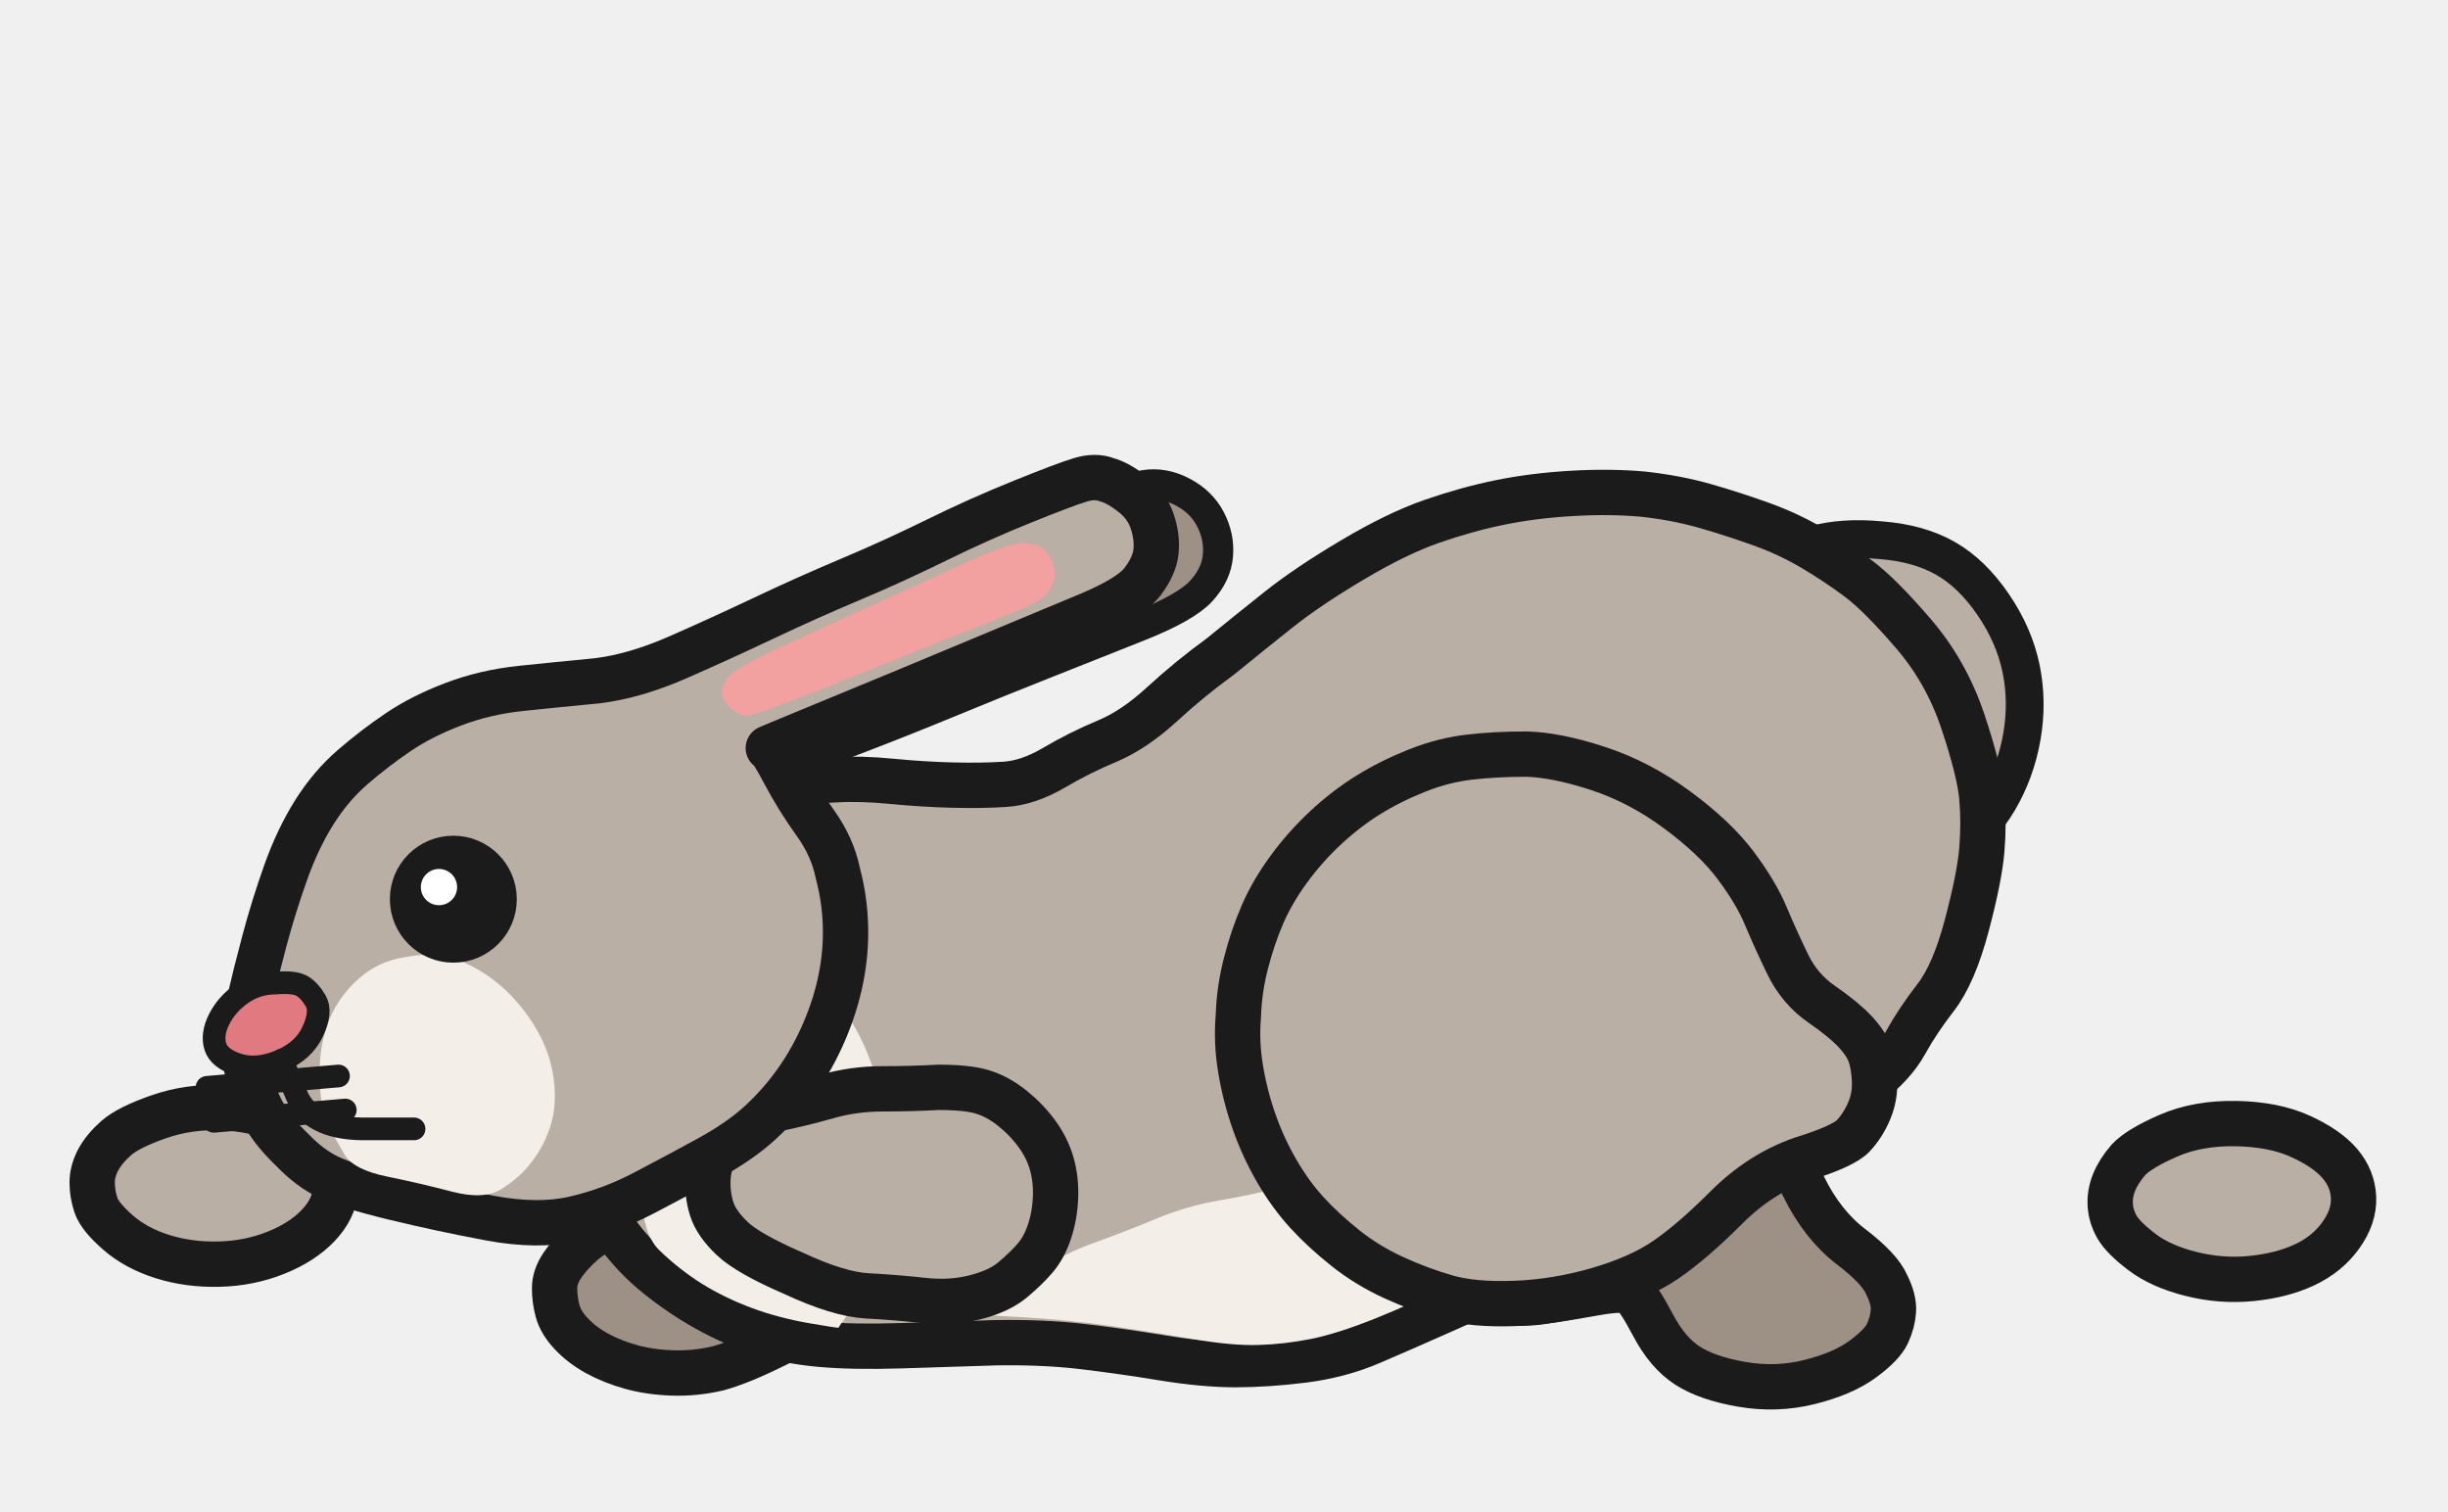
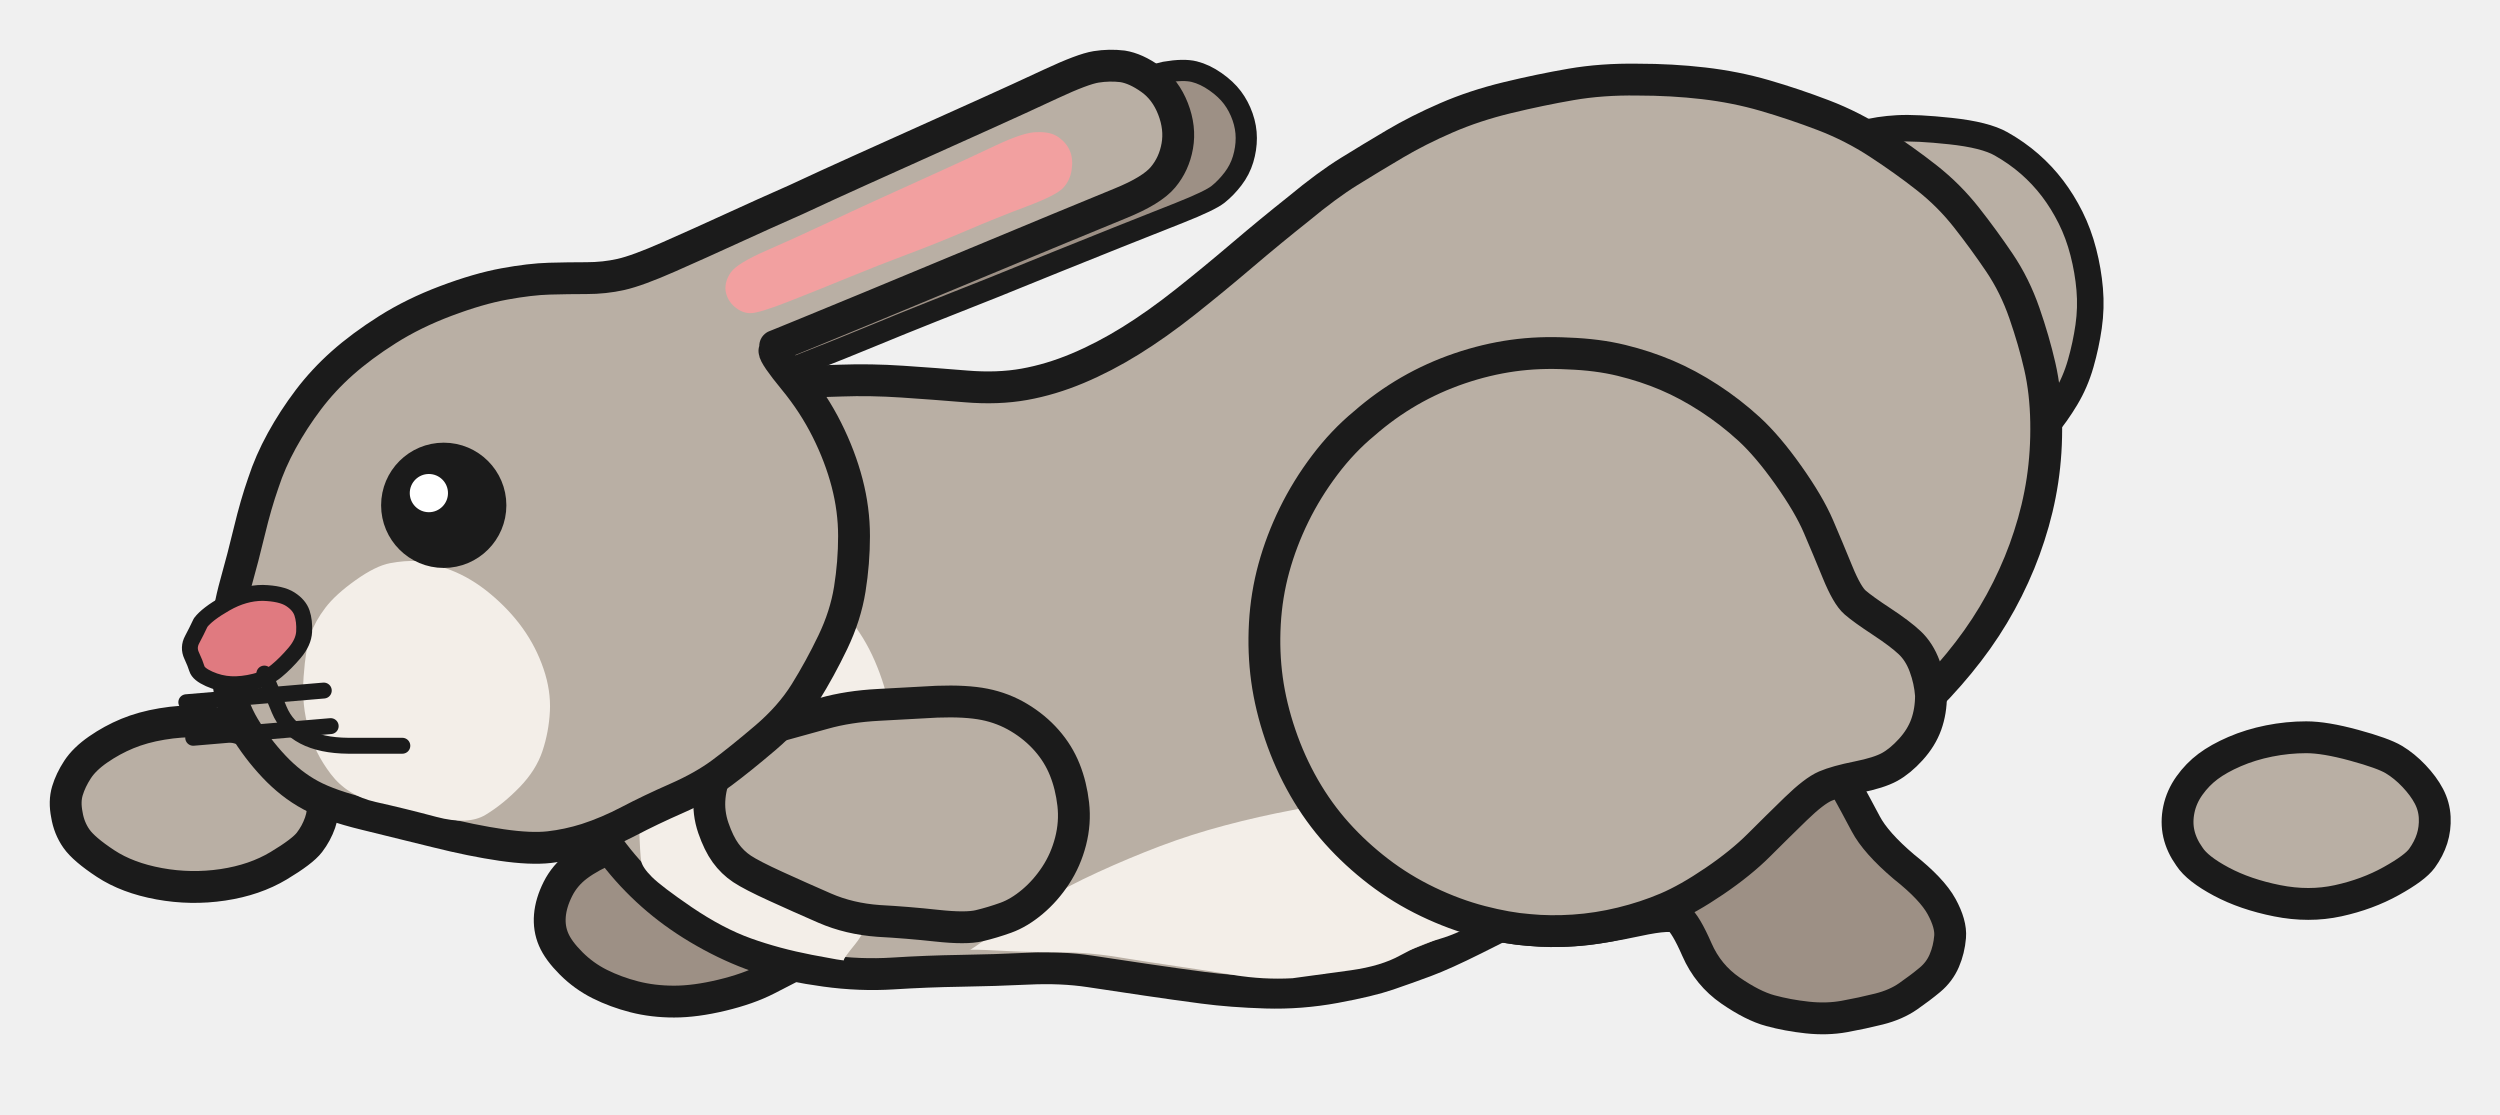
- <svg xmlns="http://www.w3.org/2000/svg" viewBox="0 0 324 200.0" width="324" height="200.0">
+ <svg xmlns="http://www.w3.org/2000/svg" viewBox="0 0 471 210" width="471" height="210">
  <g stroke="#1B1B1B" stroke-linecap="round" stroke-linejoin="round">
-     <path d="M125 144Q128 143.9 130 144.5t3.9 2.1t3.8 4.9t2 6t-.5 4.5t-1.9 4t-2.8 3.1t-5 2.3t-7 2.3t-9 1.3t-10.5 2.8t-8 3.3q-3 .7 -6 .6t-5.5-.8t-4.5-1.8t-3.4-2.6t-1.8-3t-.4-3t1-3t2.7-3t4.4-2.4t7-1.8t7.6-2.9t6.3-4.3q3.1-2.1 6.4-3.7t8.2-3.5t8-1.9Z" fill="#9D9085" stroke-width="6" />
-     <path d="M201 99.9Q206 99.9 210.5 101.2t8.3 3.6t7 5.3t5.6 7t3.5 6.9t1.6 6.5t.2 7t-.8 7t-.1 5.5t2.9 7t6.3 8t4.7 5q1 2 .9 3.5t-.8 3t-3.3 3.4t-7 3t-9 .3t-7.2-2.5t-4.5-5.3t-2.8-4.3t-4.8 0t-7.4 1.2t-10.3-.6t-9.5-2.8q-3-1.5 -5.9-3.7t-5.1-4.7t-4-5.5t-3.3-7.5t-1.7-9.5t1-10t3.6-9.4t5.9-7.9t8-6.1t9-3.7t9.5-1Z" fill="#9D9085" stroke-width="6" />
-     <path d="M249 71.5Q254 71.9 257.5 73.9t6.3 6.1t3.7 8.5t.1 9t-3.1 8.5t-6 6.4t-8 3.6t-9 .2t-8.5-3.4t-6.4-6.2t-3.3-7.6t-.1-8.5q.7-4.5 3.2-8.5t6.1-6.4t7.5-3.5t9-.6Z" fill="#B9AFA4" stroke-width="5" />
-     <path d="M217.5 65.4Q222 65.9 225.8 67t7.4 2.4t6.8 3.2t6 4t7.2 7.2t6.6 11.7t2.5 10t0 7t-2 10t-4.1 9.5t-4 6t-5 5.5q-2.9 2.5 -5.8 5t-6.7 4.6t-8.9 4.4t-10.6 4.4t-11.2 5.2t-12 5.9t-10.5 4.6t-9 2.4t-9 .6t-9.7-.9t-10.6-1.5t-11.4-.5q-6.3 .2 -12.6 .4t-10.7-.2t-8-1.6t-7-3.1t-6.5-4.4t-5.4-5.7t-4.6-7.1t-3.5-8t-1.4-8t-.3-8t.6-6.6t2-5.5q1.5-2.9 5.5-7t7.6-5.8t8-2.7t8-1t7-.2t7.5 .2t8 .5t7-.1t6.5-2.2t7-3.5t7.3-4.9t7.7-6.3q3.8-3.1 7.7-6.2t9.8-6.6t10.5-5.1t9-2.5t9.5-1.2t9.5 .1Z" fill="#B9AFA4" stroke-width="6" />
-     <path d="M103 128.7Q105 128.8 107.2 129.9t3.9 3.1t3.1 5t2.2 6.5t.8 7.5t-.5 8t-1.8 8t-2.6 5.8t-1.3 1.9t-4-.6t-7.5-2t-6.6-3.2q-3-1.9 -5.6-4.4t-2.3-9t2.4-12.5t3.9-8.4t3.7-4t4-2.3t4-.6ZM186 156Q190 155.9 195.5 157t8.8 3.1t3.3 1.9t-5.2 2.6t-10.3 5.3t-10.1 4.6t-8.5 2.7t-7 .8t-8.7-.8t-10.6-1.7t-12.2-1.2t-6.9-.3q0 0 3.2-2t6.5-4.1t7.2-3.5t8-3.1t8.2-2.4t8.6-1.8t8.2-.9t8-.2Z" fill="#F3EEE8" fill-rule="evenodd" stroke="none" data-noink="1" />
-     <path d="M202 99.8Q206 99.9 211.5 101.7t10.5 5.5t7.7 7.3t4 6.7t2.9 6.4t4.5 5.3t4.4 3.6t2 3t.6 3.5t-.7 4t-2.1 3.3t-6.8 3.1q-5.5 1.9 -10 6.4t-8 6.9t-9 4t-11 1.8t-9-.8t-7-2.6t-6.4-3.9t-5.1-4.7t-4-5.5t-3-6.5t-1.8-7t-.3-7q.1-3.5 1-7t2.2-6.5t3.5-6t4.9-5.5t5.6-4.3t6.4-3.2t7-1.8t7.5-.4ZM296 148.7Q301 148.8 304.5 150.4t5.2 3.6t1.8 4.5t-1.7 5t-4.8 3.9t-7 1.8t-8-.6t-6.5-2.9t-3.3-3.3t-.9-2.9t.5-3t1.9-3q1.4-1.5 5.3-3.2t9-1.6Z" fill="#B9AFA4" fill-rule="evenodd" stroke-width="6" />
-     <path d="M124.2 143.9Q128 143.9 130 144.5t3.9 2.1t3.3 3.4t2 4t.5 4.5t-.8 4.5t-1.9 3.5t-3 2.9t-5 2.3t-6.8 .4t-7.4-.6t-9.8-3q-6-2.6 -8.1-4.6t-2.7-3.9t-.5-4t1.2-4t2.6-3.2t5-2t7-1.7t7.3-1t7.4-.2ZM29.5 146.6Q34 146.8 37.5 148.4t5.3 4.1t1.6 5t-2.3 4.7t-5.6 3.6t-7.5 1.5t-7.5-1t-5.9-3.2t-2.9-3.6t-.5-3t.8-3t2.4-2.9q1.6-1.4 5.6-2.8t8.5-1.2Z" fill="#B9AFA4" fill-rule="evenodd" stroke-width="6" />
-     <path d="M151.5 64.2Q154 63.8 156.5 65.1t3.7 3.6t1 4.8t-2.2 4.7t-8.3 4.7t-12.6 5t-12.6 5.1t-12.6 5t-12.6 5.1t-8.8 2.3t-4.2-1.8t-2.2-3.1q-.4-1.5 -.2-3t2-3.5t7.7-4.7t12.1-5.5t12.1-5.5t12.1-5.5t12.1-5.5t8.5-3.1Z" fill="#9D9085" stroke-width="4" />
-     <path d="M146.5 63.5Q148 63.9 149.9 65.4t2.6 3.6t.5 4t-1.8 4t-7.4 4.5t-12 5t-12 5t-12.1 5t-6 2.5t2.1 3.3t4.1 6.6t3 6.7q.9 3.4 1 6.9t-.6 7t-2.2 7t-3.6 6.5t-4.8 5.5t-6.9 4.8t-8.6 4.6t-9.2 3.4t-11.2-.1t-12.6-2.7t-8.7-2.7t-4.8-3.6q-2.3-2.2 -3.5-4.2t-2-4.5t-.9-5t.7-6t2-8t2.8-9t3.8-8t5.1-6t6-4.6t7.3-3.7t9-2.1t10-1q5-.6 10.7-3.1t11.4-5.2t11.4-5.1t11.4-5.2t11.4-5.1t7.7-2.9t3.5 0Z" fill="#B9AFA4" stroke-width="6" />
-     <path d="M135 71.9Q137 71.8 138 72.6t1.4 2.1t0 2.4t-1.4 2t-7.2 3.3t-12.3 4.9t-12.3 4.9t-7.2 2.5t-2.1-.8t-1.3-1.9t.6-2.2t6.8-4q6-2.8 12-5.5t12.1-5.5t7.9-2.9Z" fill="#F2A0A0" stroke="none" data-noink="1" />
-     <path d="M53.5 126.7Q57 126 59.5 126.7t5 2.4t4.5 4.2t3.1 5.1t1.3 5.6t-.7 5.5t-2.5 4.5t-3.9 3.4t-6.5 .3t-8.6-2t-5.6-2.9t-2.4-4.3q-.9-2.5 -.9-6.5t1.3-7.1t3.9-5.4t6-2.8Z" fill="#F3EEE8" stroke="none" data-noink="1" />
-     <circle cx="60" cy="119" r="6.9" fill="#1B1B1B" stroke-width="3" />
-     <circle cx="58.1" cy="117.4" r="2.4" fill="#FFFFFF" stroke="none" data-noink="1" />
-     <path d="M36.5 130.1Q39 129.9 40 130.5t1.8 2t-.4 4t-4.3 3.9t-5.6 .5t-3-2.4t.5-3.6t3-3.4t4.5-1.4Z" fill="#E07A80" stroke-width="3" />
-     <path d="M37.3 140.3L39.2 144.8Q41 149.3 47.9 149.4L54.8 149.4" fill="none" stroke-width="3" />
-     <path d="M44.8 142.4L27.4 143.9" fill="none" stroke-width="3" />
-     <path d="M45.7 146.9L28.3 148.4" fill="none" stroke-width="3" />
+     <path d="M178.5 132.4Q182 132 185.5 132.7t6.5 2.5t5.2 4.3t3.4 5.5t1.6 6.5t-.5 7t-2.8 6.4t-4.4 5t-7.7 3.6t-10.6 3.2t-9.2 1.9t-8 .3q-4 .2 -7.5 2t-7 3.6t-8.5 3t-9 1.2t-7.5-.9t-6.5-2.4t-5.4-3.9t-3.3-4.5t-.7-4.5t1.5-5t3.7-4.4t6.2-3.4q4-1.7 10.5-2.7t10.8-3.8t8.7-5.6t8.7-5.5t8.5-4.4t8.6-3.2t7.7-2.1Z" fill="#9D9085" stroke-width="6" />
+     <path d="M297.2 66.8Q301 66.8 307.5 68.7t12.1 5.1t10.5 7.8t8.6 10.5t5.2 10.4t2.5 9.5t.8 9.5t-1.1 11t-.8 9t2.2 6.3t4 7.4t7.2 8.1q5.3 4.2 7.1 7.5t1.6 5.7t-1.1 4.5t-2.7 3.6t-4.1 3.1t-5.5 2.4t-6.5 1.4t-7 .2t-7-1.3t-7.5-3.8t-6.3-7.7t-3.5-5.9q-1.2-1 -7.7 .4t-11 1.8t-9.5 0t-10-1.9t-9.5-3.6t-8.8-5.5t-7.8-7.2t-6.2-8.5t-3.7-8t-2.2-7t-1.2-7.3t-.2-7.4q-.1-3.8 .7-7.3t1.8-7t2.6-6.7t3.7-6.6t4.3-5.8t5-5.1t5.7-4.4t6.6-3.8t6.7-2.8t7-1.8t7.3-.8t7.4 .1Z" fill="#9D9085" stroke-width="6" />
+     <path d="M357.5 24.2Q361 24 367.5 24.7t9.5 2.4t5.4 3.8t4.3 4.6t3.4 5.5t2.4 6.5t1.2 7t-.2 7t-1.5 7t-2.8 6.5t-3.9 5.5t-4.7 4.5q-2.6 2 -5.6 3.5t-6.5 2.4t-7 1.2t-7-.4t-6.5-1.6t-6-2.9t-5.4-4t-4.2-4.7t-3.3-5.5t-2.3-6t-1-6.5t.2-7q.5-3.5 1.5-6.5t2.8-6t4-5.5t4.9-4.6t5.8-3.5t6-2.2t6.5-1Z" fill="#B9AFA4" stroke-width="5" />
+     <path d="M308.5 15Q315 15 321 15.7t11.5 2.3t11 3.7t10.4 5.3t9.1 6.5t7.5 7.5t6.2 8.5t4.7 9.5t2.9 10t1.2 10.5t-.7 11t-2.5 10.5q-1.6 5 -4.1 10t-5.7 9.5t-7.3 8.9t-8.6 8t-7.8 5.6t-6.7 4t-8.7 4.2t-10.5 4.5t-10.6 4.5t-11.1 5.1t-11.7 5.8t-11.7 5.8q-5.8 2.9 -9.3 4.2t-7 2.5t-10 2.4t-13 1t-11.8-.9t-10.7-1.5t-10.7-1.6t-11.6-.5t-12.7 .4t-12.7 .5t-12.8-.5t-11.5-2.3q-5-1.6 -10-4.3t-9.1-6t-7.5-7.3t-6.7-9.5t-5.6-11.5t-2.4-11.2t-.1-10.3t-.1-10.3t.4-7.7t2.4-6.5t4.5-7t5.3-5.5q2.9-2.6 8.4-5.4t12-4.4t12-1.7t11-.3t11.5 .2t12 .9t11-.4t10-3t10-5.2t10.3-7.3t10.7-8.8t10.7-8.8q5.3-4.4 9.5-7t8.6-5.2t9.7-4.9t11.5-3.8t12-2.5t12.5-.9Z" fill="#B9AFA4" stroke-width="6" />
+     <path d="M148 109.7Q151 109.9 154 111.5t5.9 5t4.9 8t2.9 9.5t1.1 11t-1 12.5t-2.8 12t-3.9 8.4t-2.1 3t-6-1t-11.5-3.1t-11.2-5.9q-5.7-3.9 -7.5-5.7t-2-3t-.4-6.2t.4-10t1.9-10t3.3-9t4.5-7.4t5.5-5.7t6-3.4t6-.8ZM268 150.3Q274 150 279 150.5t9.5 1.7t8 2.6t6 3.4t2.6 1.8t-5 2.6t-10.1 5.1t-10 5.2t-8.8 4t-7.4 3.1t-9.3 2.8t-11 1.5q-5.5 .3 -11-.6t-11-1.7t-11-1.7t-11.1-.9t-11.2-.3t-5.6-.1t4.6-3.1t9.2-6.1t10.5-5.5t11.7-4.9t12.2-3.9t12.8-2.9q6.4-1.4 12.4-1.7t12-.6Z" fill="#F3EEE8" fill-rule="evenodd" stroke="none" data-noink="1" />
+     <path d="M295.5 66.6Q301 66.8 305.5 67.9t8.5 2.8t8 4.3t7.5 5.8t7.4 8.7t5.7 9.7t3.6 8.6t3.3 5.7t5 3.6t5.3 4t2.8 4.4t1.2 5.5q0 3 -.9 5.5t-2.9 4.7t-4 3.3t-6 1.9t-6.1 1.7t-5.6 4.3t-6.9 6.8t-8.4 6.8t-9 5.1t-8.5 2.8t-9 1.4t-8.5-.1q-4-.3 -9-1.6t-10-3.7t-9.3-5.7t-7.8-7.2t-6.2-8.6t-4.5-10t-2.5-10.4t-.4-10.5t1.7-10.5t3.8-10t5.8-9.4t7.4-7.8q4-3.5 8.5-6.1t9.5-4.3t10-2.4t10.5-.4ZM434.5 138.9Q438 138.9 443.5 140.4t7.5 2.7t3.8 3.1t2.8 3.8t1.1 4t-.5 4t-1.9 3.7t-5.8 4.3t-10 3.7t-11.5 0t-10.5-3.6t-6-4.7q-1.5-2.1 -2-4.3t0-4.6t2-4.5t3.5-3.6t5-2.8t6.5-2t7-.7Z" fill="#B9AFA4" fill-rule="evenodd" stroke-width="6" />
+     <path d="M176.5 132.2Q182 132 185.5 132.7t6.5 2.5t5.2 4.3t3.4 5.5t1.6 6.5t-.5 7t-2.8 6.4t-4.4 5t-5 3t-5 1.5t-8 0t-11-.9q-5.5-.4 -10.1-2.4t-9.2-4.1t-6.4-3.3t-3.1-3t-2.3-4.7t-.7-5.9t1.7-5.5t3.5-4.4t6.9-3.2t9.4-2.6t10.3-1.6t11-.6ZM37.5 135.9Q41 136 46.5 137.6t9 4.7t4.3 4.9t1 3.8t-.5 4t-2 3.7t-5.8 4.4t-10.5 3.6t-12-.2t-10.1-3.8t-5.5-4.7t-1.8-4.5q-.5-2.5 .1-4.5t1.9-4t3.9-3.8t5.5-3t6.5-1.8t7-.5Z" fill="#B9AFA4" fill-rule="evenodd" stroke-width="6" />
+     <path d="M219.5 13.6Q223 13 225 13.5t4 1.9t3.2 3t1.9 3.6t.7 4t-.6 4t-1.9 3.7t-2.8 2.9t-7.3 3.5t-11.6 4.6t-11.7 4.7t-11.6 4.7q-5.8 2.3 -11.6 4.6t-11.6 4.7t-11.7 4.7t-11.6 4.6t-7.8 2.7t-3.7-.1t-3.4-1.3t-3-2.5t-1.8-3.5t-.5-4t1.1-4t2.6-3.4q1.7-1.5 7.3-4.1t11.3-5.1t11.2-5.1t11.3-5.1t11.2-5.1t11.3-5.1t11.2-5.1t11.3-5.1t9.1-3.2Z" fill="#9D9085" stroke-width="4" />
+     <path d="M211.5 12.5Q214 12.9 216.8 14.9t4.2 5.6t.8 7t-2.7 5.9t-8 4.9t-11.9 4.9t-11.8 4.9t-11.8 4.9t-11.8 4.9t-11.9 4.9t-5.9 2.4t-.1 .9q0 .9 3.7 5.4t6.2 9.5t3.8 10t1.3 10t-.8 10t-3.2 10t-5.2 9.5t-7.5 8.5t-8.2 6.6t-8.5 4.8t-9 4.3t-8 3.4q-3.5 1.1 -7 1.5t-9-.4t-12.3-2.5t-13.4-3.3t-10.3-3.6t-6.9-5.4t-5.6-7.4t-3-8.5t-.3-9t1.7-9.5t2.6-10t2.6-9q1.3-4 3.5-8t5-7.7t6.4-6.9t8.5-6.3t11-5.4t11-3.2t8.5-1t7-.1t6.5-.7t9-3.3t12-5.4t12-5.4q6-2.8 12-5.5t12-5.4t12-5.4t12-5.5t8.5-3.2t5-.1Z" fill="#B9AFA4" stroke-width="6" />
+     <path d="M195.5 24.9Q198 24.8 199.5 25.9t2.1 2.6t.3 3.5t-1.6 3.4t-6.9 3.5t-11.2 4.5t-11.2 4.5t-11.2 4.4t-11.2 4.5t-7.2 2.2t-3-1.2t-1.7-3q-.2-1.8 1-3.5t6.7-4.1t10.8-4.9t10.8-5t10.8-4.9t10.8-5t7.9-2.5Z" fill="#F2A0A0" stroke="none" data-noink="1" />
+     <path d="M78.5 105.7Q81 105.9 84.9 107.4t7.5 4.5t6.1 6.5t3.9 7.6t1.2 8t-1.4 7.5t-4.3 6.8t-6.4 5.2t-9.3 .4t-11.4-2.8t-8.5-5.3t-4.1-8.3q-1.4-4.5 -1-10t1.3-8t2.8-5t5.7-5.2t6.5-3.2t5-.4Z" fill="#F3EEE8" stroke="none" data-noink="1" />
+     <circle cx="83.6" cy="95.2" r="10.3" fill="#1B1B1B" stroke-width="3" />
+     <circle cx="80.8" cy="92.9" r="3.6" fill="#FFFFFF" stroke="none" data-noink="1" />
+     <path d="M49.5 111.7Q53 111.8 54.7 112.9t2.2 2.6t.4 3.5t-1.8 4t-3.4 3.4t-4.1 2t-4.5 .5t-4.1-1t-2.3-1.9t-1-2.5t.1-3t1.6-3.2q1.2-1.6 4.7-3.6t7-2Z" fill="#E07A80" stroke-width="3" />
+     <path d="M49.8 126.9L52.6 133.7Q55.4 140.4 65.6 140.5L75.8 140.5" fill="none" stroke-width="3" />
+     <path d="M61 130.1L35.1 132.3" fill="none" stroke-width="3" />
+     <path d="M62.3 136.8L36.4 139" fill="none" stroke-width="3" />
  </g>
</svg>
